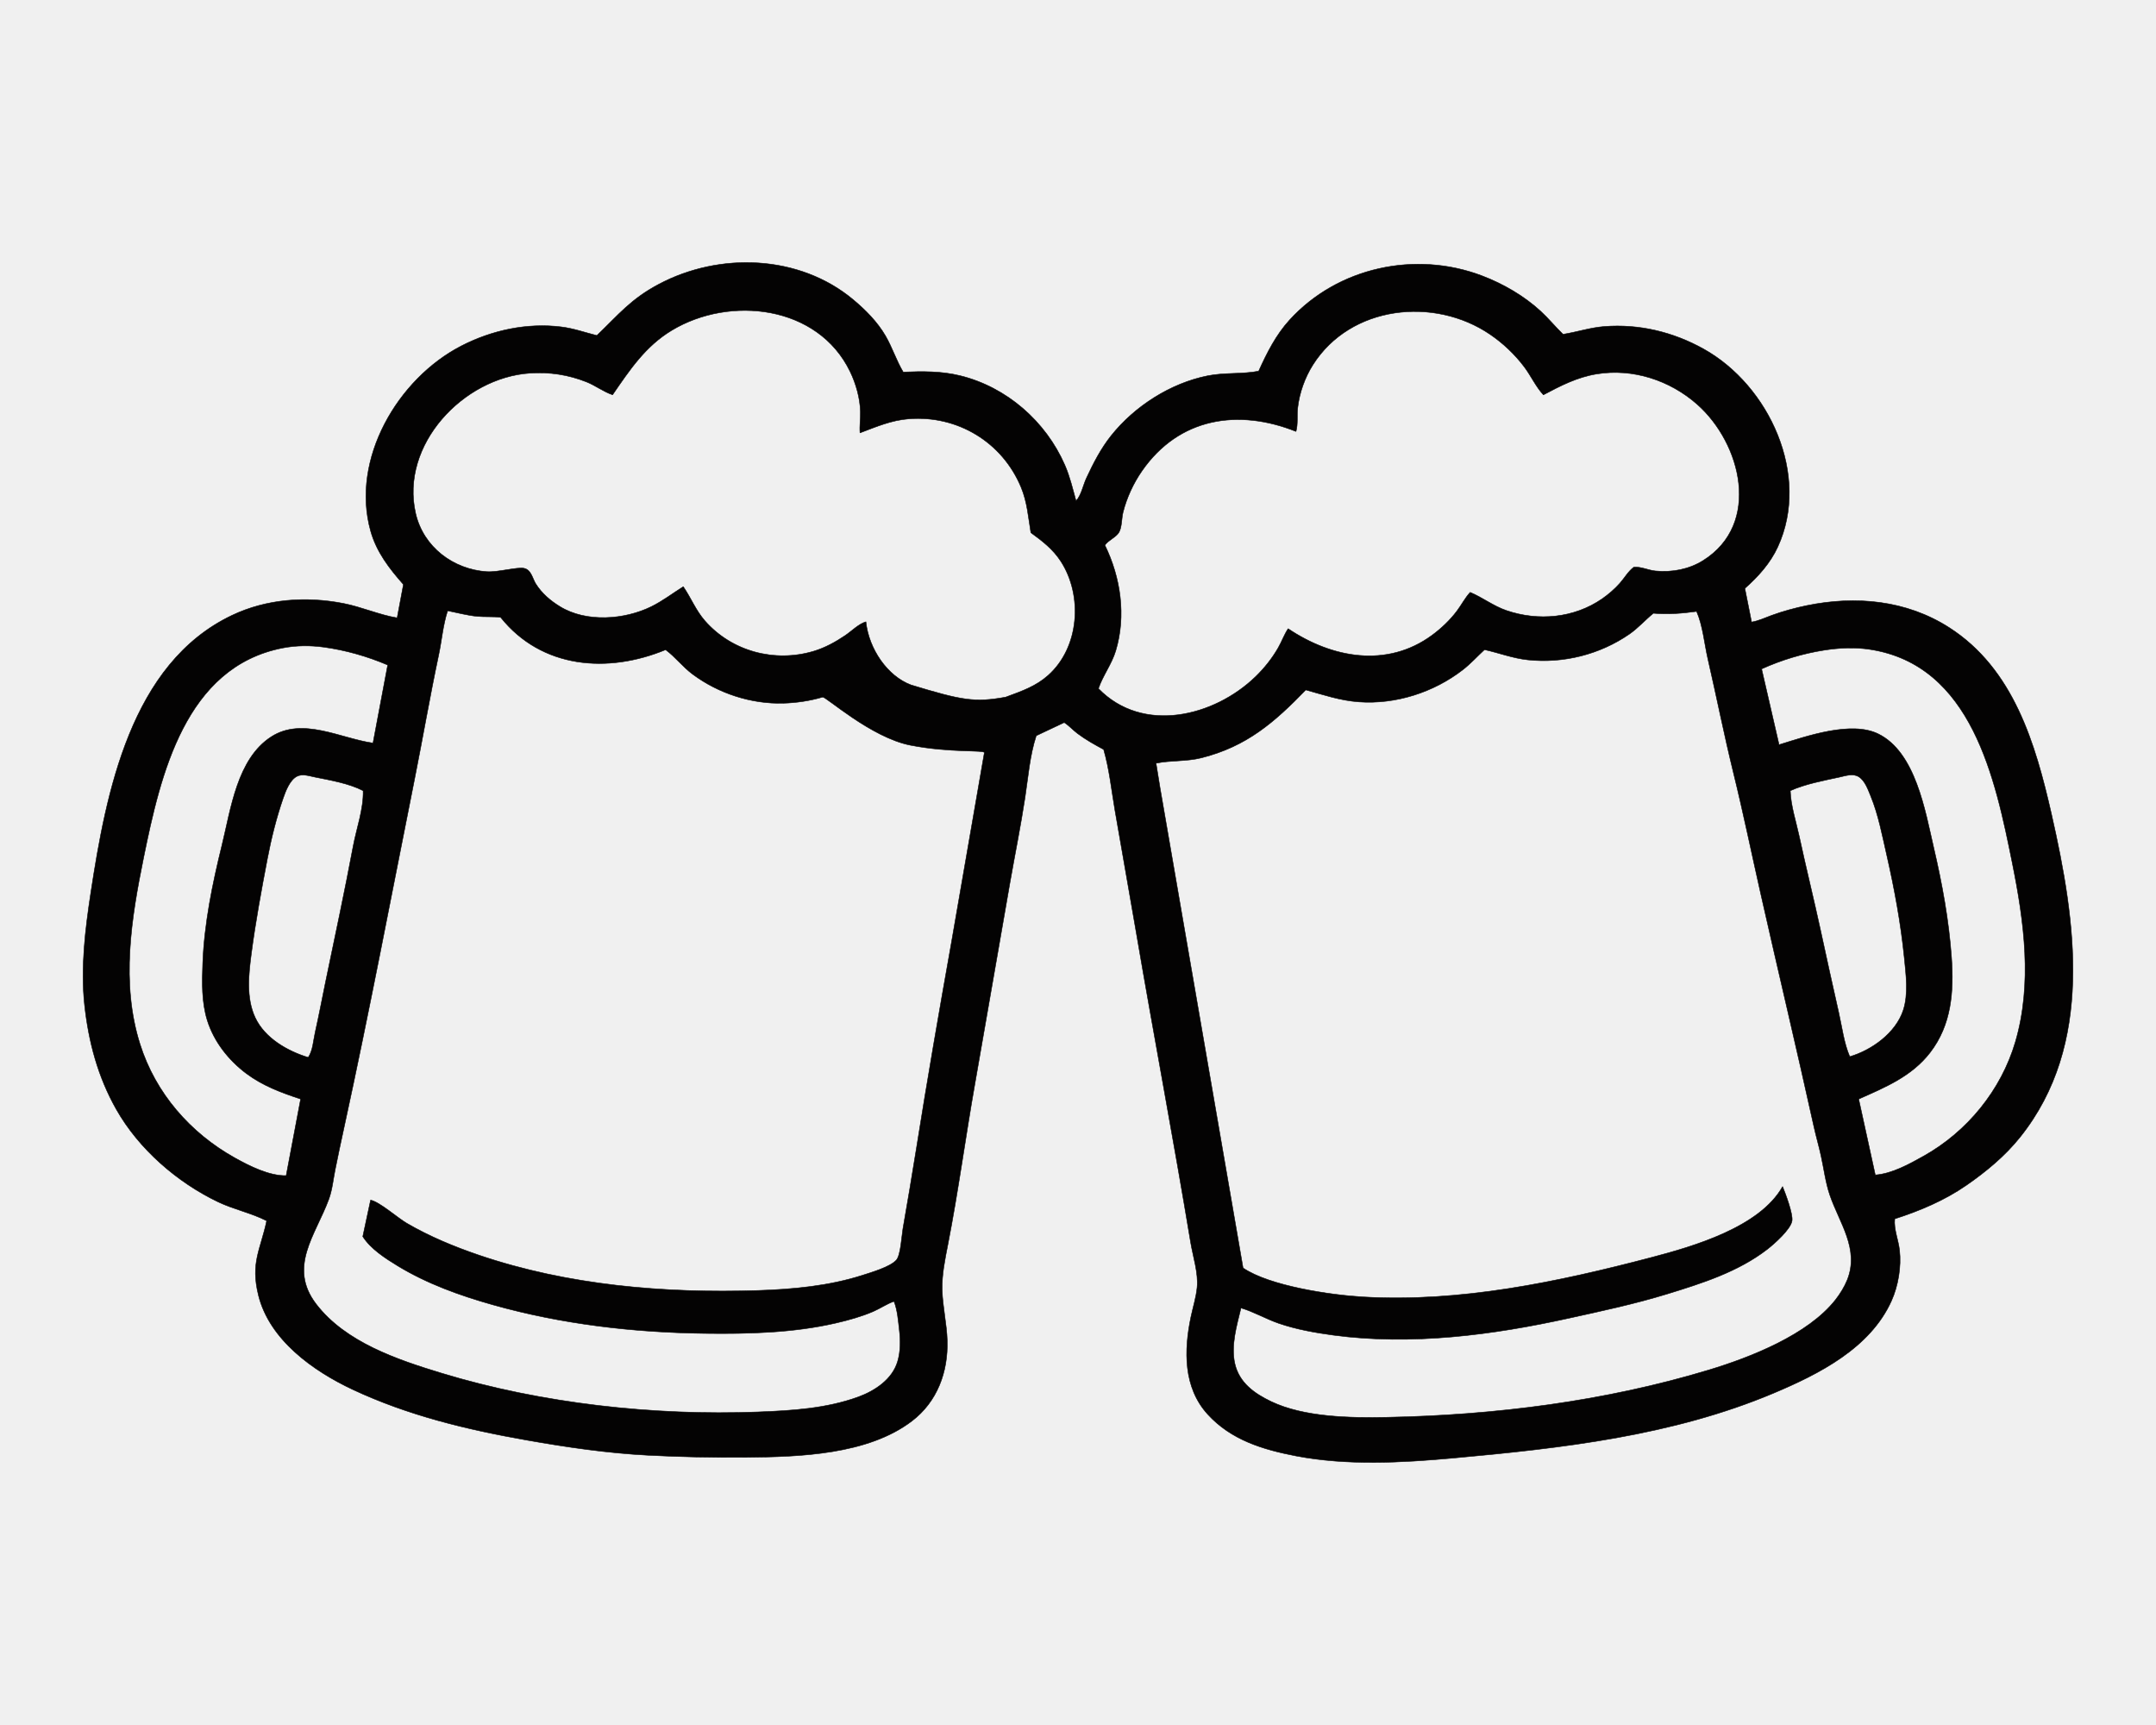
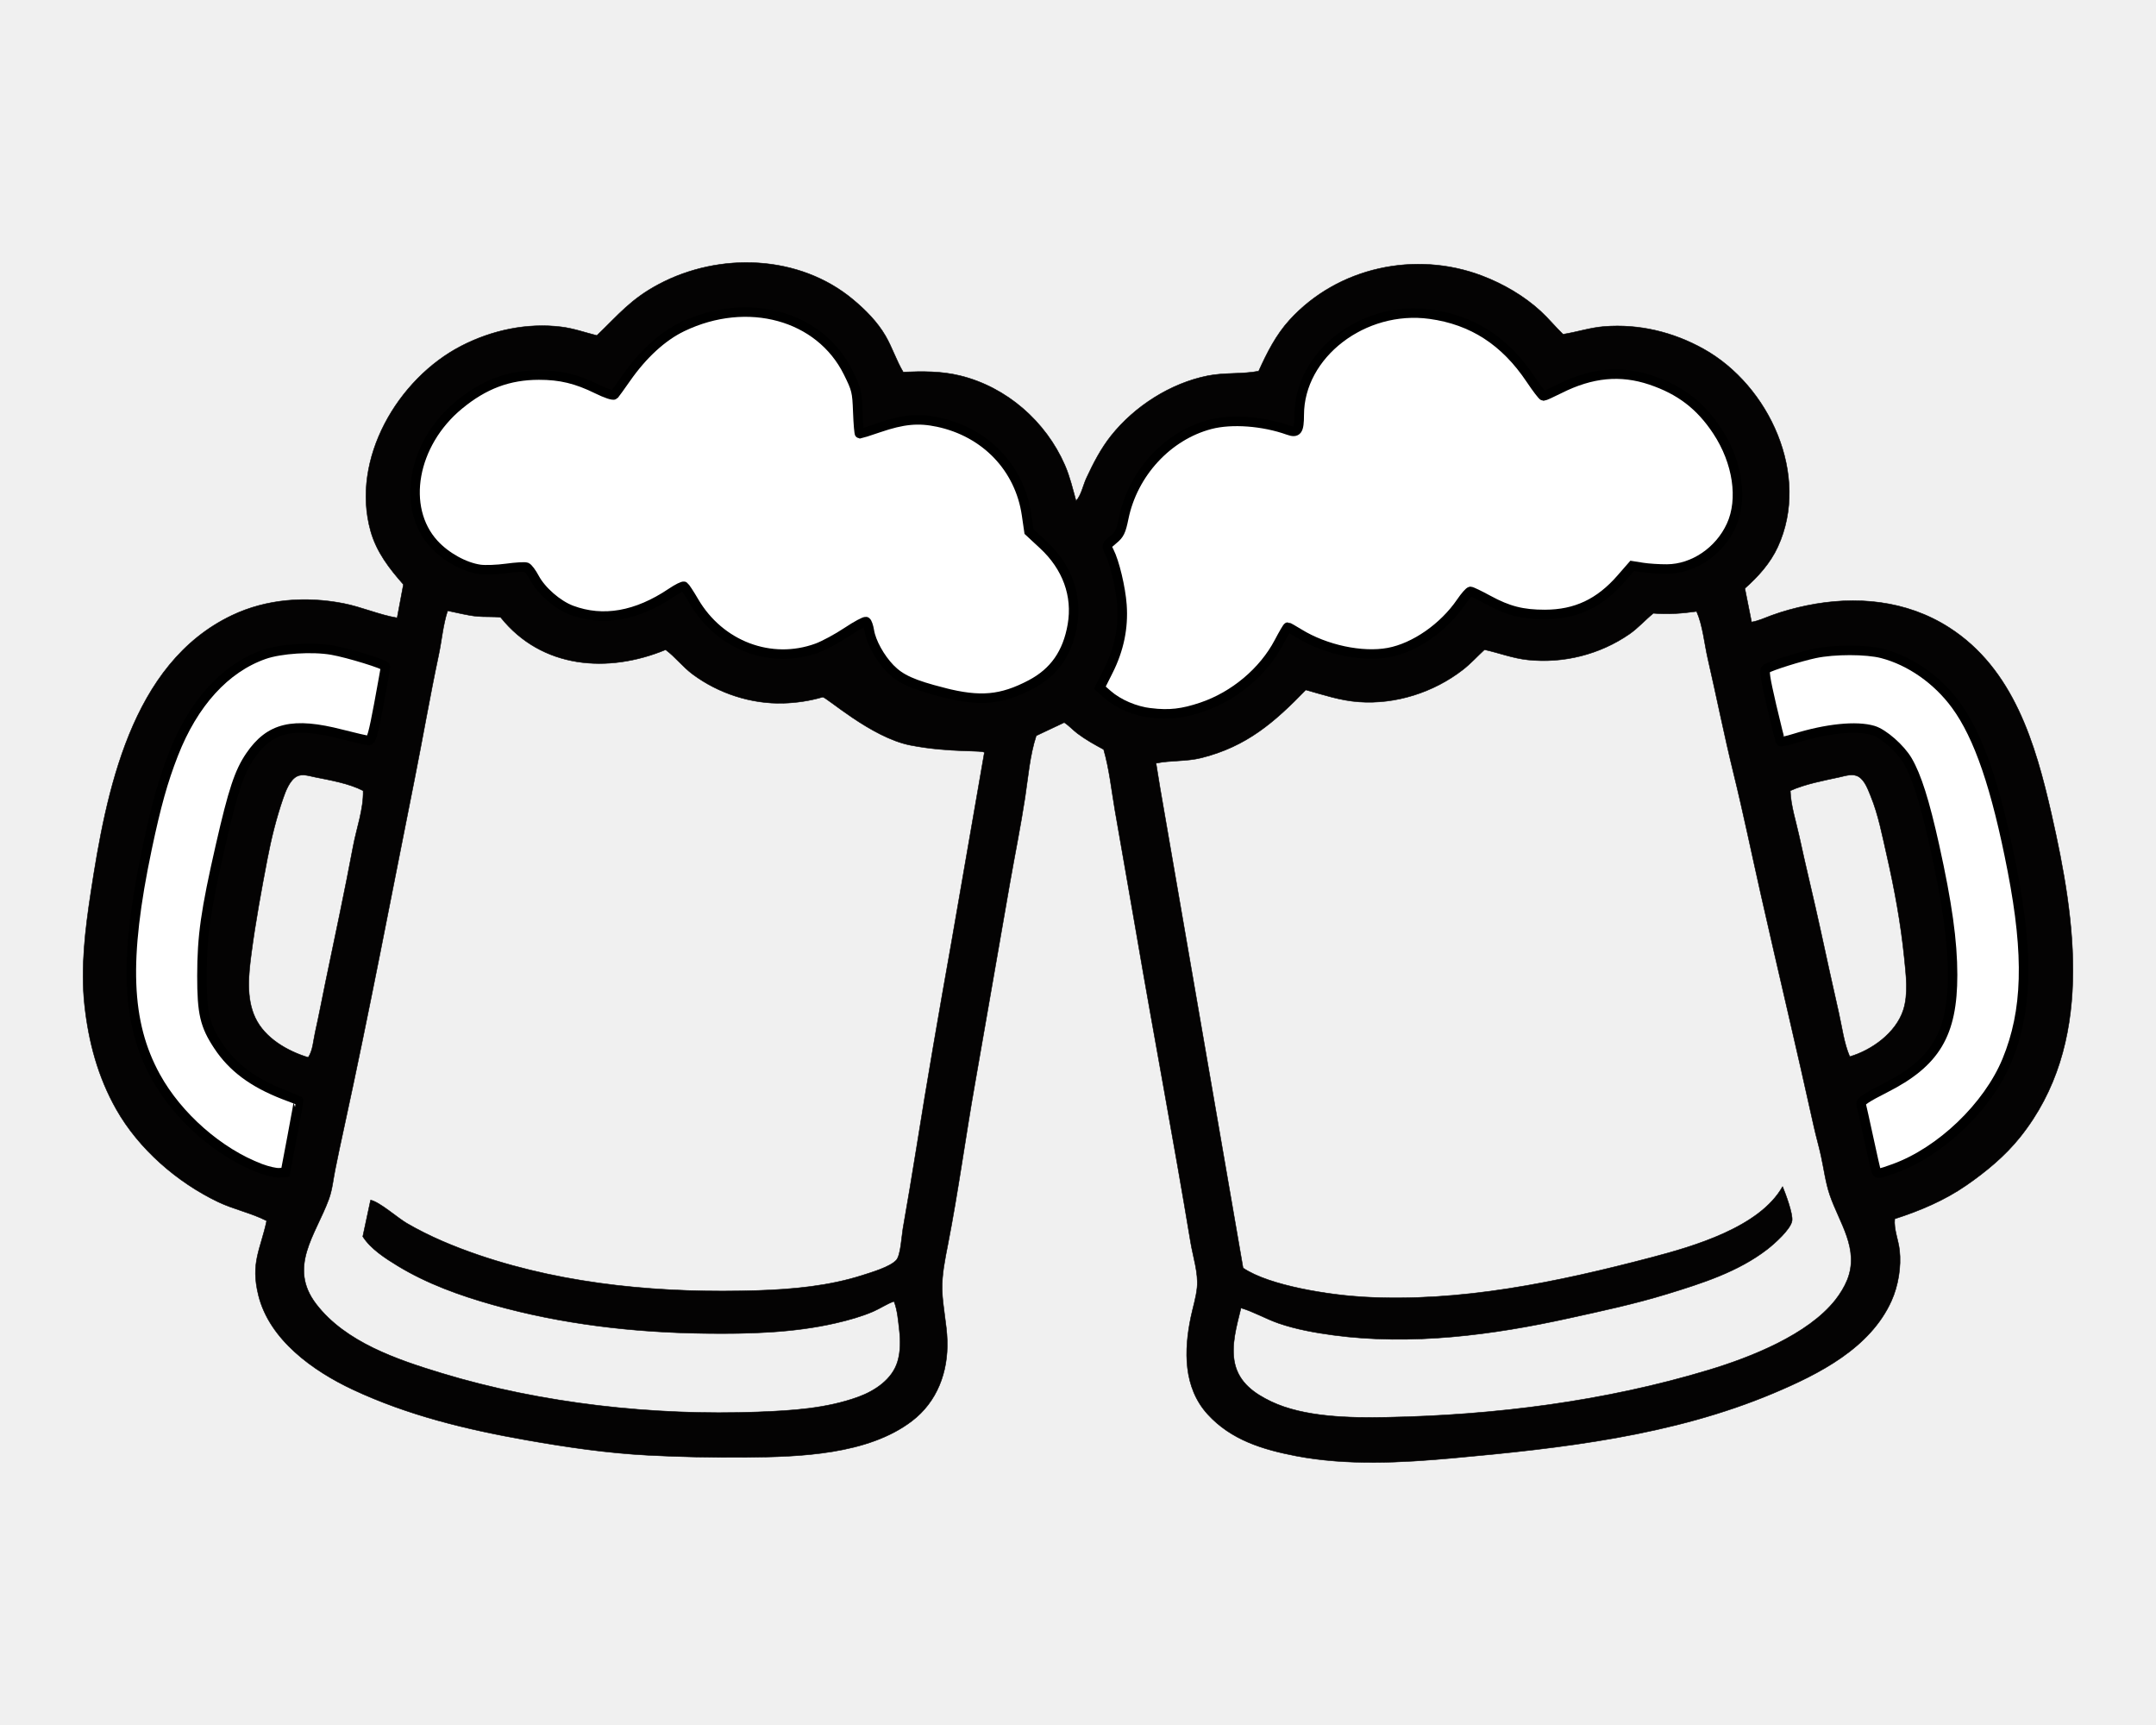
<svg xmlns="http://www.w3.org/2000/svg" viewBox="0 0 1000 800" width="1000" height="800" version="1.1" id="svg4">
  <defs id="defs4" />
  <path d="m 418.935,172.55 c 8.926,-0.355 17.625,-0.465 26.36,1.676 21.587,5.283 39.74,21.177 48.593,41.452 2.332,5.337 3.652,11.03 5.201,16.623 2.423,-2.55 3.252,-7.196 4.818,-10.575 3.197,-6.868 6.686,-13.663 11.422,-19.619 10.921,-13.726 27.562,-24.374 44.84,-27.835 7.824,-1.567 15.949,-0.656 23.627,-2.15 3.862,-8.525 8.015,-16.805 14.382,-23.773 22.37,-24.483 58.394,-32.162 89.216,-20.448 9.828,3.734 19.483,9.327 27.234,16.459 3.652,3.361 6.777,7.232 10.347,10.666 6.44,-1.011 12.56,-3.088 19.128,-3.607 16.131,-1.266 31.888,2.55 45.979,10.374 30.586,16.987 49.723,58.722 34.493,91.83 -3.507,7.615 -9.081,13.763 -15.275,19.264 l 3.115,15.603 c 3.279,-0.546 6.166,-1.949 9.281,-3.088 5.21,-1.904 10.866,-3.452 16.295,-4.563 22.725,-4.673 46.207,-2.514 66.045,10.192 29.912,19.155 40.059,53.894 47.482,86.548 11.331,49.85 19.838,106.704 -14.491,149.705 -7.023,8.799 -15.776,16.031 -24.984,22.407 -10.074,6.977 -21.596,11.859 -33.227,15.575 -0.483,4.873 1.676,9.655 2.232,14.573 0.856,7.605 -0.61,16.468 -3.753,23.454 -9.864,21.951 -33.628,33.947 -54.668,42.809 -46.99,19.792 -98.297,25.54 -148.639,30.112 -23.919,2.177 -49.258,3.543 -72.931,-1.002 -15.338,-2.96 -30.058,-7.396 -40.933,-19.346 -11.294,-12.406 -11.003,-29.584 -7.76,-45.059 0.947,-4.509 2.423,-9.081 2.869,-13.663 0.665,-6.758 -1.876,-14.291 -2.988,-20.949 -7.924,-47.764 -16.951,-95.337 -25.112,-143.047 -3.279,-19.155 -6.713,-38.282 -10.01,-57.437 -1.594,-9.3 -2.596,-19.073 -5.228,-28.136 -4.153,-2.232 -8.398,-4.591 -12.169,-7.442 -2.131,-1.621 -3.88,-3.607 -6.103,-5.064 -4.326,2.04 -8.662,4.09 -12.989,6.13 -3.015,9.19 -3.762,19.228 -5.219,28.755 -2.013,13.216 -4.691,26.369 -7.004,39.539 -5.447,30.959 -10.73,61.955 -16.195,92.923 -4.399,24.875 -7.724,49.95 -12.57,74.743 -1.321,6.731 -2.824,14.018 -2.66,20.895 0.191,7.915 2.122,15.739 2.359,23.682 0.437,14.491 -4.6,28.309 -16.377,37.29 -20.512,15.648 -52.191,16.614 -76.902,16.832 -15.22,0.137 -30.349,-0.164 -45.542,-0.965 -19.055,-0.993 -37.718,-3.734 -56.472,-7.05 -27.699,-4.882 -54.905,-11.449 -80.472,-23.436 -18.253,-8.562 -38.583,-22.98 -43.702,-43.675 -3.753,-15.138 0.929,-21.059 3.816,-34.557 -7.086,-3.643 -15.266,-5.292 -22.534,-8.762 -18.982,-9.081 -36.798,-24.529 -47.227,-42.955 -8.525,-15.056 -12.861,-31.305 -14.71,-48.411 -1.858,-17.169 0.301,-35.04 2.896,-52 7.086,-46.389 18.472,-106.304 65.489,-128.674 16.085,-7.651 34.366,-8.899 51.708,-5.52 8.389,1.64 16.568,5.31 24.893,6.695 0.965,-5.164 1.94,-10.32 2.906,-15.484 -6.558,-7.405 -12.469,-15.047 -15.202,-24.775 -9.345,-33.291 12.542,-70.672 42.108,-85.883 14.163,-7.287 30.467,-10.784 46.352,-8.799 5.665,0.71 10.976,2.596 16.468,3.989 10.174,-9.773 15.721,-16.887 28.773,-23.809 28.145,-14.919 65.107,-13.717 90.118,7.186 5.747,4.8 11.24,10.329 15.02,16.86 3.115,5.383 5.028,11.467 8.179,16.714 z m -20.038,28.199 c -0.273,-3.27 0.273,-6.522 0.182,-9.837 -0.173,-6.285 -2.058,-12.961 -4.791,-18.617 -14.883,-30.741 -55.67,-35.368 -82.713,-19.091 -12.269,7.387 -19.537,18.399 -27.443,29.885 -4.226,-1.394 -7.906,-4.299 -12.105,-5.966 -8.453,-3.343 -17.078,-4.663 -26.15,-4.071 -30.941,2.004 -60.479,33.218 -53.074,65.134 3.607,15.512 17.415,25.913 33.036,26.933 5.019,0.328 13.963,-2.204 17.16,-1.576 3.434,0.683 3.926,4.682 5.501,7.205 2.787,4.436 6.795,7.861 11.249,10.575 12.214,7.478 29.921,6.13 42.381,-0.009 5.265,-2.596 9.855,-6.148 14.792,-9.236 3.561,5.183 5.793,10.994 10.028,15.83 12.506,14.273 32.426,19.51 50.488,14.091 5.128,-1.53 10.174,-4.29 14.592,-7.287 3.079,-2.086 6.139,-5.292 9.6,-6.349 1.357,12.67 10.018,25.238 20.916,29.29 23.771,7.227 29.571,8.245 43.923,5.641 7.826,-2.88 14.031,-5.065 19.669,-10.066 14.582,-12.952 16.204,-36.98 5.911,-52.892 -3.652,-5.638 -8.562,-9.409 -13.908,-13.298 -1.211,-7.196 -1.676,-14.2 -4.545,-21.077 -8.717,-20.931 -29.384,-33.409 -51.927,-31.724 -8.161,0.601 -15.247,3.671 -22.771,6.512 z M 715.868,183.115 c -3.461,-3.698 -5.766,-8.826 -8.862,-12.943 -4.39,-5.838 -9.855,-11.003 -15.894,-15.111 -25.95,-17.643 -64.706,-13.426 -82.157,14.136 -3.744,5.92 -6.276,13.034 -7.059,19.984 -0.41,3.625 0.2,7.432 -0.792,10.912 -26.797,-10.666 -54.222,-6.467 -71.41,18.271 -3.999,5.756 -7.114,12.488 -8.817,19.291 -0.674,2.687 -0.501,6.84 -1.858,9.19 -1.375,2.377 -4.946,3.643 -6.549,6.002 7.332,15.011 9.919,32.735 5.028,48.967 -1.885,6.257 -6.021,11.549 -8.024,17.524 20.558,21.15 53.63,13.107 72.894,-5.529 4.035,-3.907 7.615,-8.407 10.429,-13.28 1.694,-2.933 2.814,-6.166 4.663,-8.972 20.239,13.626 45.824,18.444 66.773,3.033 4.317,-3.179 8.316,-6.977 11.54,-11.267 2.122,-2.833 3.744,-6.03 6.121,-8.617 5.766,2.405 10.784,6.367 16.832,8.434 14.765,5.046 31.351,3.552 44.312,-5.383 2.951,-2.031 5.884,-4.572 8.27,-7.25 2.232,-2.523 3.771,-5.401 6.458,-7.46 3.252,-0.355 6.768,1.43 10.092,1.749 7.651,0.729 15.512,-0.729 22.051,-4.818 27.125,-16.951 17.834,-54.34 -2.76,-72.503 -12.615,-11.121 -29.821,-16.787 -46.58,-14.036 -9.035,1.476 -16.741,5.447 -24.702,9.673 z M 171.889,556.567 c 4.144,0.792 12.442,8.216 16.814,10.757 10.547,6.139 21.96,10.866 33.501,14.792 41.215,14.009 86.065,17.761 129.33,16.368 16.176,-0.528 32.945,-2.077 48.429,-7.041 4.126,-1.33 12.852,-3.844 15.776,-7.059 2.022,-2.232 2.487,-11.194 3.042,-14.437 2.159,-12.46 4.299,-24.957 6.285,-37.444 5.019,-31.624 10.502,-63.239 16.122,-94.754 l 15.378,-88.66 c 0.242,-1.397 -15.856,0.143 -34.346,-3.492 -18.318,-3.601 -39.282,-22.716 -40.683,-22.304 -5.866,1.731 -12.05,2.651 -18.162,2.833 -14.919,0.428 -30.14,-4.536 -42.099,-13.426 -4.582,-3.397 -8.052,-8.043 -12.551,-11.367 -26.769,11.058 -57.456,8.799 -76.51,-15.02 -3.616,-0.474 -7.259,-0.128 -10.903,-0.474 -4.636,-0.446 -9.145,-1.694 -13.69,-2.596 -2.168,6.585 -2.723,13.79 -4.172,20.594 -4.044,19.027 -7.323,38.2 -11.13,57.273 -10.793,54.031 -21.068,108.235 -32.808,162.074 -1.403,6.44 -2.778,12.879 -4.071,19.346 -0.902,4.49 -1.339,9.3 -2.924,13.608 -6.084,16.559 -19.082,31.433 -5.857,48.666 13.608,17.743 37.654,25.795 58.184,32.043 46.225,14.072 98.489,19.811 146.69,17.971 15.675,-0.601 31.688,-1.558 46.553,-6.968 7.669,-2.796 15.73,-8.097 18.217,-16.359 1.439,-4.773 1.384,-9.883 0.811,-14.783 -0.501,-4.381 -0.856,-9.072 -2.45,-13.189 -3.252,1.129 -6.403,3.297 -9.655,4.709 -5.511,2.377 -11.495,4.026 -17.333,5.374 -19.72,4.545 -40.578,5.064 -60.735,4.8 -33.182,-0.428 -66.491,-4.281 -98.47,-13.307 -15.275,-4.317 -30.395,-9.746 -44.012,-18.025 -5.702,-3.47 -12.56,-7.879 -16.186,-13.608 1.211,-5.629 2.414,-11.267 3.616,-16.896 z m 366.147,-191.266 c 12.843,74.242 25.686,148.494 38.519,222.736 12.351,8.407 40.623,12.551 55.515,13.426 45.214,2.651 90.428,-6.895 133.929,-18.308 19.519,-5.128 50.242,-14.036 60.807,-32.854 1.321,3.233 4.855,12.606 4.381,15.839 -0.583,3.98 -8.352,10.821 -11.486,13.244 -13.581,10.484 -30.34,15.785 -46.516,20.749 -14.929,4.582 -30.231,7.851 -45.46,11.203 -35.513,7.824 -72.994,12.733 -109.282,7.87 -8.48,-1.139 -17.224,-2.696 -25.33,-5.483 -5.93,-2.04 -11.613,-5.383 -17.515,-7.132 -1.977,8.188 -4.764,17.397 -2.842,25.84 2.031,8.908 9.154,13.899 16.887,17.588 15.275,7.268 36.707,7.615 53.357,7.287 50.296,-0.965 101.485,-7.414 149.669,-21.988 19.2,-5.802 45.924,-16.277 58.658,-32.499 2.122,-2.705 4.163,-5.993 5.447,-9.181 5.802,-14.409 -3.689,-26.551 -8.097,-39.53 -1.949,-5.766 -2.714,-12.041 -4.017,-17.971 -1.002,-4.609 -2.332,-9.127 -3.352,-13.735 -7.915,-35.905 -16.468,-71.674 -24.556,-107.533 -4.254,-18.836 -8.143,-37.772 -12.752,-56.508 -4.299,-17.506 -7.806,-35.231 -11.85,-52.792 -1.64,-7.105 -2.314,-15.384 -5.237,-22.024 -6.831,0.956 -13.143,1.43 -20.038,0.865 -3.826,3.106 -7.032,6.822 -11.14,9.664 -13.672,9.445 -30.622,13.717 -47.154,11.941 -6.941,-0.738 -13.307,-3.224 -20.038,-4.718 -3.379,3.106 -6.431,6.522 -10.083,9.345 -13.499,10.456 -31.132,16.113 -48.211,14.874 -8.635,-0.628 -16.368,-3.27 -24.593,-5.556 -14.582,15.029 -27.352,26.187 -48.374,31.497 -6.959,1.758 -14.218,1.102 -21.086,2.496 0.61,3.78 1.23,7.569 1.84,11.349 z M 179.832,308.41 c -9.491,-4.035 -19.537,-6.913 -29.757,-8.307 -6.248,-0.856 -12.779,-0.802 -18.982,0.41 -45.232,8.817 -56.645,58.822 -64.451,97.059 -5.793,28.4 -10.657,58.357 -1.694,86.684 7.196,22.753 23.245,41.152 43.92,52.701 6.813,3.807 15.958,8.407 23.864,8.27 2.232,-11.841 4.472,-23.682 6.713,-35.523 -8.972,-2.969 -17.515,-6.112 -25.185,-11.841 -8.225,-6.157 -15.029,-14.765 -18.117,-24.647 -2.641,-8.425 -2.432,-17.643 -2.104,-26.36 0.674,-18.481 4.509,-36.998 8.917,-54.914 4.108,-16.668 6.986,-39.986 22.798,-50.214 14.51,-9.391 32.244,0.774 47.254,2.878 2.277,-12.069 4.545,-24.128 6.822,-36.197 z m 689.967,236.499 c 7.715,-0.556 15.685,-4.982 22.379,-8.726 20.275,-11.322 36.024,-30.622 42.591,-52.947 7.961,-27.052 4.081,-55.78 -1.403,-82.904 -7.897,-39.111 -18.699,-91.867 -66.026,-99.154 -7.041,-1.084 -14.209,-0.747 -21.222,0.346 -9.965,1.558 -19.847,4.545 -29.047,8.708 2.705,11.713 5.401,23.436 8.097,35.149 12.779,-3.953 33.364,-11.176 45.952,-5.055 17.37,8.453 21.824,35.796 25.758,52.728 3.926,16.841 7.059,33.801 8.28,51.071 1.111,15.757 0.009,31.151 -9.965,44.048 -8.535,11.03 -20.813,16.094 -33.1,21.532 2.569,11.732 5.137,23.472 7.706,35.204 z M 168.437,366.703 c -6.558,-3.407 -15.229,-4.864 -22.47,-6.33 -2.587,-0.519 -5.756,-1.649 -8.27,-0.319 -3.297,1.731 -5.219,6.831 -6.358,10.129 -3.161,9.127 -5.547,18.772 -7.36,28.254 -2.778,14.573 -5.438,28.928 -7.378,43.629 -1.284,9.691 -2.523,20.703 1.758,29.848 4.49,9.591 14.938,15.512 24.593,18.49 2.168,-3.151 2.368,-7.833 3.233,-11.659 1.749,-7.797 3.233,-15.639 4.846,-23.472 4.336,-20.922 8.844,-41.835 12.779,-62.839 1.567,-8.352 4.855,-17.187 4.627,-25.731 z m 689.521,123.327 c 10.192,-2.978 21.332,-10.976 24.802,-21.505 2.477,-7.514 1.257,-16.687 0.483,-24.401 -1.603,-15.912 -4.563,-31.952 -8.125,-47.537 -2.077,-9.072 -3.88,-18.69 -7.405,-27.307 -1.23,-2.988 -2.687,-7.223 -5.556,-9.026 -2.705,-1.703 -6.13,-0.465 -9.017,0.164 -7.432,1.621 -15.821,3.161 -22.762,6.285 0.209,6.913 2.651,14.255 4.117,21.049 3.151,14.637 6.777,29.183 9.946,43.811 2.76,12.715 5.52,25.394 8.407,38.082 1.512,6.649 2.414,14.145 5.11,20.384 z" fill="#040303" fill-rule="evenodd" stroke="#040303" stroke-width="0.228" stroke-linejoin="round" id="path2" />
+   <path style="fill:#ffffff;fill-opacity:0.991;stroke:#000000;stroke-width:4.419" d="m 437.469,321.128 c -14.204,-3.643 -19.831,-6.181 -24.612,-11.101 -4.713,-4.851 -8.794,-12.244 -9.624,-17.436 -0.329,-2.058 -1.001,-3.991 -1.492,-4.295 -0.491,-0.304 -4.49,1.843 -8.885,4.771 -4.395,2.928 -10.621,6.29 -13.836,7.471 -21.396,7.864 -45.156,-1.11 -57.103,-21.566 -2.103,-3.601 -4.181,-6.768 -4.619,-7.038 -0.437,-0.27 -3.096,1.058 -5.909,2.953 -16.068,10.821 -31.715,13.559 -46.301,8.101 -6.481,-2.425 -14.009,-8.983 -17.185,-14.969 -1.293,-2.437 -2.969,-4.668 -3.725,-4.958 -0.756,-0.29 -4.917,-0.043 -9.246,0.55 -4.329,0.593 -9.852,0.803 -12.275,0.467 -7.192,-0.997 -15.868,-5.794 -21.373,-11.818 -15.351,-16.796 -9.999,-46.592 11.57,-64.411 11.636,-9.613 23.058,-13.897 37.103,-13.917 9.973,-0.014 17.491,1.795 27.052,6.508 4.038,1.99 7.451,3.131 7.89,2.635 0.425,-0.48 2.918,-3.942 5.54,-7.693 7.753,-11.094 16.804,-19.373 26.016,-23.798 30.247,-14.527 63.829,-5.307 76.924,21.118 3.892,7.855 4.132,8.839 4.486,18.399 0.206,5.555 0.601,10.1 0.878,10.1 0.278,0 4.283,-1.289 8.902,-2.864 11.232,-3.831 18.277,-4.501 27.305,-2.597 22.116,4.665 38.02,21.26 41.182,42.973 l 1.135,7.795 6.615,6.132 c 11.079,10.269 15.879,23.486 13.519,37.218 -2.243,13.049 -8.424,21.895 -19.286,27.603 -13.633,7.164 -23.533,8.057 -40.648,3.668 z" id="path3" />
+   <path style="fill:#ffffff;fill-opacity:0.991;stroke:#000000;stroke-width:4.419" d="M 120.818,541.906 C 101.539,534.628 82.429,517.861 72.207,499.255 58.495,474.294 57.391,444.92 68.231,393.443 c 4.178,-19.839 7.374,-31.27 12.212,-43.672 9.264,-23.748 23.995,-39.938 42.106,-46.277 7.61,-2.663 22.269,-3.597 31.429,-2.002 7.573,1.319 24.799,6.633 24.839,7.663 0.015,0.377 -1.383,8.248 -3.106,17.492 -2.478,13.296 -3.45,16.802 -4.655,16.78 -0.837,-0.015 -6.565,-1.327 -12.727,-2.916 -22.422,-5.779 -33.19,-3.217 -42.272,10.06 -5.101,7.458 -7.967,16.104 -13.789,41.6 -6.928,30.342 -8.576,41.923 -8.597,60.409 -0.019,17.325 1.312,23.013 7.599,32.486 6.629,9.987 16.025,16.99 30.265,22.556 3.751,1.466 6.887,2.726 6.969,2.799 0.082,0.073 -1.263,7.586 -2.988,16.696 l -3.137,16.564 -2.858,0.216 c -1.572,0.119 -5.488,-0.777 -8.704,-1.991 z" id="path4" />
+   <path style="fill:#ffffff;fill-opacity:0.991;stroke:#000000;stroke-width:4.419" d="m 533.659,330.636 c -7.208,-0.838 -14.951,-4.154 -19.955,-8.548 l -3.582,-3.145 3.939,-7.834 c 4.987,-9.918 7.074,-19.986 6.324,-30.499 -0.571,-8.001 -3.453,-20.049 -5.953,-24.883 -1.356,-2.623 -1.284,-2.826 1.953,-5.484 2.877,-2.363 3.573,-3.795 4.826,-9.937 4.263,-20.897 20.382,-38.337 40.206,-43.5 9.882,-2.574 24.477,-1.485 36.149,2.697 4.14,1.483 5.027,0.229 5.047,-7.138 0.077,-28.059 29.778,-50.898 60.687,-46.666 19.685,2.695 34.811,12.488 46.644,30.197 2.854,4.272 5.536,7.767 5.96,7.767 0.424,0 3.745,-1.498 7.381,-3.329 14.878,-7.492 28.36,-8.788 42.377,-4.072 13.64,4.589 22.998,11.754 30.823,23.598 9.493,14.37 12.065,31.684 6.512,43.832 -5.469,11.963 -17.486,20.119 -29.786,20.215 -3.524,0.028 -8.599,-0.296 -11.278,-0.72 l -4.872,-0.77 -5.156,5.911 c -9.987,11.448 -20.938,16.61 -35.317,16.645 -10.379,0.026 -17.107,-1.693 -26.351,-6.732 -3.973,-2.166 -7.663,-3.943 -8.199,-3.95 -0.536,-0.007 -2.494,2.218 -4.352,4.944 -8.027,11.776 -21.507,21.154 -33.647,23.407 -12.292,2.281 -29.312,-1.343 -41.486,-8.834 -2.653,-1.633 -5.013,-2.968 -5.244,-2.968 -0.231,0 -2.073,3.147 -4.094,6.993 -7.154,13.615 -20.703,25.013 -35.777,30.097 -9.016,3.041 -15.013,3.723 -23.778,2.705 z" id="path5" />
+   <path style="fill:#ffffff;fill-opacity:0.991;stroke:#000000;stroke-width:4.419" d="" id="path6" />
+   <path style="fill:#ffffff;fill-opacity:0.991;stroke:#000000;stroke-width:4.419" d="m 870.116,542.951 c -0.217,-0.67 -1.77,-7.575 -3.45,-15.346 -1.68,-7.77 -3.243,-14.804 -3.473,-15.63 -0.303,-1.091 2.712,-3.082 11.023,-7.281 23.538,-11.889 31.439,-25.103 31.427,-52.562 -0.006,-15.62 -2.472,-33.249 -8.37,-59.843 -4.55,-20.518 -8.303,-32.38 -12.521,-39.577 -3.293,-5.619 -11.171,-12.529 -15.899,-13.946 -7.784,-2.332 -21.647,-0.916 -36.601,3.738 -3.261,1.015 -6.124,1.651 -6.362,1.413 -0.238,-0.238 -2.134,-7.749 -4.214,-16.691 -2.978,-12.804 -3.516,-16.427 -2.532,-17.051 2.242,-1.422 15.724,-5.665 22.693,-7.141 8.924,-1.89 23.864,-1.877 31.176,0.027 12.965,3.377 25.539,12.171 34.123,23.865 10.683,14.553 18.77,38.228 26.241,76.825 7.659,39.563 6.926,65.197 -2.519,88.1 -8.771,21.27 -30.658,42.237 -52.284,50.087 -7.084,2.571 -7.92,2.671 -8.458,1.011 z" id="path7" />
</svg>
